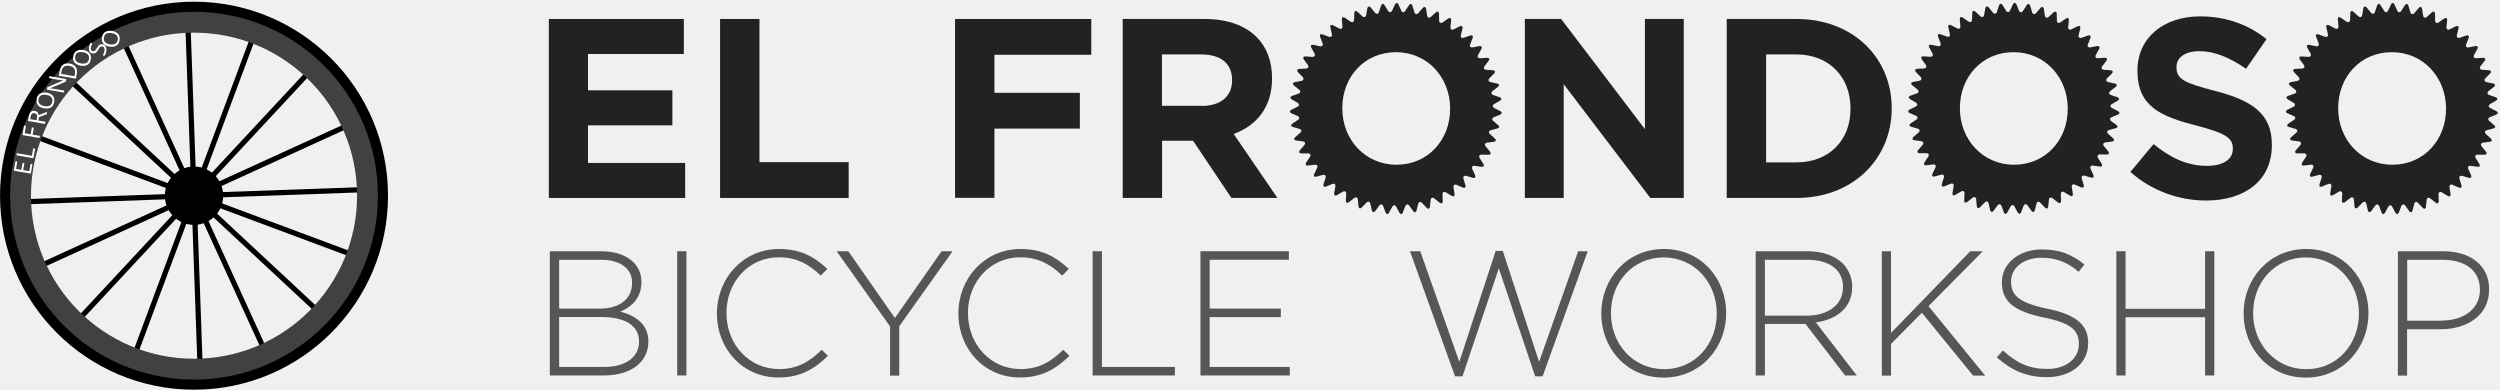
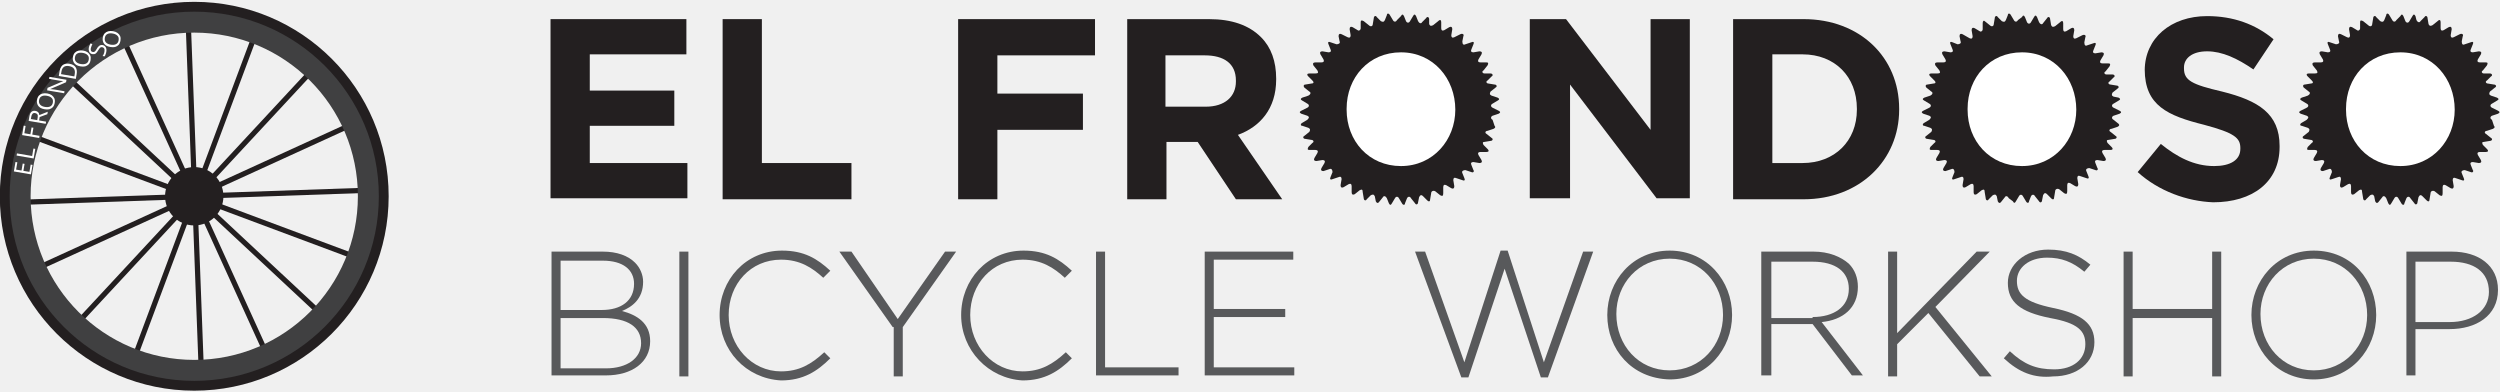
- <svg xmlns="http://www.w3.org/2000/svg" version="1.1" id="Layer_1" x="0px" y="0px" viewBox="0 0 2227.9 347.3" enable-background="new 0 0 2227.9 347.3" xml:space="preserve">
-   <path fill="#222222" d="M489.1,16.9h120.3v31.2h-85.4v32.4h75.2v31.2h-75.2v33.5h86.6v31.2H489.1V16.9z" />
-   <path fill="#222222" d="M641.7,16.9h35.1v127.6h79.5v31.9H641.7V16.9z" />
-   <path fill="#222222" d="M851.1,16.9h121.4v31.9h-86.3v33.9h76.1v31.9h-76.1v61.7h-35.1V16.9z" />
-   <path fill="#222222" d="M1000.5,16.9h72.9c20.3,0,36,5.7,46.5,16.2c8.9,8.9,13.7,21.4,13.7,36.5V70c0,25.7-13.9,41.9-34.2,49.4  l39,57h-41l-34.2-51h-27.6v51h-35.1V16.9z M1071.1,94.4c17.1,0,26.9-9.1,26.9-22.6v-0.5c0-15-10.5-22.8-27.6-22.8h-34.9v45.8H1071.1  z" />
-   <path fill="#222222" d="M1159.5,97.1v-0.5c0-45.3,35.8-82.5,85-82.5c49.2,0,84.5,36.7,84.5,82v0.5c0,45.3-35.8,82.5-85,82.5  C1194.8,179.1,1159.5,142.5,1159.5,97.1z M1292.3,97.1v-0.5c0-27.3-20-50.1-48.3-50.1c-28.3,0-47.8,22.3-47.8,49.7v0.5  c0,27.3,20,50.1,48.3,50.1C1272.7,146.8,1292.3,124.5,1292.3,97.1z" />
-   <path fill="#222222" d="M1358.8,16.9h32.4l74.7,98.2V16.9h34.6v159.5h-29.8L1393.5,75v101.4h-34.6V16.9z" />
-   <path fill="#222222" d="M1538.8,16.9h62.2c50.1,0,84.8,34.4,84.8,79.3v0.5c0,44.9-34.6,79.7-84.8,79.7h-62.2V16.9z M1573.9,48.6  v96.1h27.1c28.7,0,48.1-19.4,48.1-47.6v-0.5c0-28.3-19.4-48.1-48.1-48.1H1573.9z" />
-   <path fill="#222222" d="M1709.9,97.1v-0.5c0-45.3,35.8-82.5,85-82.5c49.2,0,84.5,36.7,84.5,82v0.5c0,45.3-35.8,82.5-85,82.5  C1745.2,179.1,1709.9,142.5,1709.9,97.1z M1842.7,97.1v-0.5c0-27.3-20-50.1-48.3-50.1c-28.3,0-47.8,22.3-47.8,49.7v0.5  c0,27.3,20,50.1,48.3,50.1C1823.1,146.8,1842.7,124.5,1842.7,97.1z" />
-   <path fill="#222222" d="M1898.5,153.2l20.7-24.8c14.4,11.8,29.4,19.4,47.6,19.4c14.3,0,23-5.7,23-15v-0.5c0-8.9-5.5-13.4-32.1-20.3  c-32.1-8.2-52.9-17.1-52.9-48.8v-0.5c0-28.9,23.2-48.1,55.8-48.1c23.2,0,43.1,7.3,59.2,20.3l-18.2,26.4c-14.1-9.8-28-15.7-41.5-15.7  s-20.5,6.2-20.5,13.9V60c0,10.5,6.8,13.9,34.4,21c32.4,8.4,50.6,20,50.6,47.8v0.5c0,31.7-24.2,49.4-58.6,49.4  C1942,178.7,1917.6,170.2,1898.5,153.2z" />
-   <path fill="#222222" d="M2047,97.1v-0.5c0-45.3,35.8-82.5,85-82.5c49.2,0,84.5,36.7,84.5,82v0.5c0,45.3-35.8,82.5-85,82.5  C2082.3,179.1,2047,142.5,2047,97.1z M2179.8,97.1v-0.5c0-27.3-20-50.1-48.3-50.1c-28.3,0-47.8,22.3-47.8,49.7v0.5  c0,27.3,20,50.1,48.3,50.1C2160.2,146.8,2179.8,124.5,2179.8,97.1z" />
-   <path fill="#555655" d="M490,223.9h45.7c12.5,0,22.6,3.6,28.8,9.8c4.6,4.6,7.1,10.4,7.1,17.4v0.3c0,15-9.8,22.6-18.8,26.3  c13.3,3.5,25,11.1,25,26.4v0.3c0,18.5-15.8,30.2-39.7,30.2H490V223.9z M563.3,251.9c0-12.2-10-20.4-27.7-20.4h-37.3V275h36.5  c16.6,0,28.5-8.1,28.5-22.8V251.9z M535.8,282.5h-37.5V327h40.2c19,0,31-8.7,31-22.6v-0.3C569.5,290.5,557.6,282.5,535.8,282.5z" />
-   <path fill="#555655" d="M603.5,223.9h8.2v110.7h-8.2V223.9z" />
-   <path fill="#555655" d="M638.9,279.5v-0.3c0-31.3,23.4-57.3,55.4-57.3c19.8,0,31.6,7.3,43,17.7l-5.9,6c-9.6-9.3-20.7-16.3-37.3-16.3  c-26.6,0-46.7,21.7-46.7,49.5v0.3c0,28,20.4,49.8,46.8,49.8c16,0,26.9-6.2,38.1-17.2l5.5,5.4c-11.7,11.5-24.4,19.3-44,19.3  C662.3,336.5,638.9,311.3,638.9,279.5z" />
-   <path fill="#555655" d="M793.1,290.8l-47.5-66.9H756l41.5,59.5l41.6-59.5h9.8l-47.5,66.8v44h-8.2V290.8z" />
-   <path fill="#555655" d="M854.1,279.5v-0.3c0-31.3,23.4-57.3,55.4-57.3c19.8,0,31.6,7.3,43,17.7l-5.9,6c-9.6-9.3-20.7-16.3-37.3-16.3  c-26.6,0-46.7,21.7-46.7,49.5v0.3c0,28,20.4,49.8,46.8,49.8c16,0,26.9-6.2,38.1-17.2l5.5,5.4c-11.7,11.5-24.4,19.3-44,19.3  C877.5,336.5,854.1,311.3,854.1,279.5z" />
-   <path fill="#555655" d="M973.8,223.9h8.2V327h65v7.6h-73.3V223.9z" />
-   <path fill="#555655" d="M1069.8,223.9h78.8v7.6h-70.6V275h63.4v7.6h-63.4V327h71.4v7.6h-79.6V223.9z" />
-   <path fill="#555655" d="M1256.5,223.9h9.2l34.8,98.6l32.4-98.9h6.3l32.4,98.9l34.8-98.6h8.5l-40.2,111.5h-6.6l-32.4-96.2l-32.4,96.2  h-6.6L1256.5,223.9z" />
-   <path fill="#555655" d="M1427,279.5v-0.3c0-30.2,22.3-57.3,55.8-57.3c33.5,0,55.5,26.7,55.5,57v0.3c0,30.2-22.3,57.3-55.8,57.3  C1449,336.5,1427,309.8,1427,279.5z M1529.9,279.5v-0.3c0-27.4-19.9-49.8-47.3-49.8c-27.4,0-47,22.1-47,49.5v0.3  c0,27.4,19.9,49.8,47.3,49.8C1510.3,329.1,1529.9,306.9,1529.9,279.5z" />
-   <path fill="#555655" d="M1564.5,223.9h46.5c13.6,0,24.5,4.3,31.2,10.9c5.2,5.2,8.4,12.7,8.4,20.6v0.3c0,18.5-13.8,29.1-32.4,31.6  l36.5,47.3h-10.4l-35.3-45.9h-36.2v45.9h-8.2V223.9z M1610.1,281.3c18.5,0,32.3-9.3,32.3-25.3v-0.3c0-14.9-11.7-24.2-31.8-24.2  h-37.8v49.8H1610.1z" />
-   <path fill="#555655" d="M1677,223.9h8.2v72.8l70.6-72.8h11.2l-48.4,48.9l50.5,61.9h-10.8l-45.6-56l-27.5,27.8v28.2h-8.2V223.9z" />
-   <path fill="#555655" d="M1779.5,318.5l5.4-6.2c12.2,11.2,23.4,16.5,39.7,16.5c16.6,0,28-9.3,28-22v-0.3c0-11.7-6.2-18.5-31.3-23.6  c-26.6-5.4-37.3-14.4-37.3-31.2v-0.3c0-16.5,15-29.1,35.6-29.1c16.1,0,26.7,4.4,38,13.4l-5.2,6.5c-10.4-9-20.9-12.5-33.1-12.5  c-16.3,0-27.1,9.3-27.1,20.9v0.3c0,11.7,6,18.8,32.3,24.2c25.6,5.2,36.4,14.4,36.4,30.5v0.3c0,17.9-15.3,30.2-36.7,30.2  C1806.4,336.2,1792.8,330.3,1779.5,318.5z" />
-   <path fill="#555655" d="M1886,223.9h8.2v51.3h70.9v-51.3h8.2v110.7h-8.2v-51.9h-70.9v51.9h-8.2V223.9z" />
-   <path fill="#555655" d="M1999.4,279.5v-0.3c0-30.2,22.3-57.3,55.8-57.3c33.5,0,55.5,26.7,55.5,57v0.3c0,30.2-22.3,57.3-55.8,57.3  C2021.4,336.5,1999.4,309.8,1999.4,279.5z M2102.2,279.5v-0.3c0-27.4-19.9-49.8-47.3-49.8c-27.4,0-47,22.1-47,49.5v0.3  c0,27.4,19.9,49.8,47.3,49.8C2082.6,329.1,2102.2,306.9,2102.2,279.5z" />
-   <path fill="#555655" d="M2136.9,223.9h40.2c24.4,0,41.1,12.5,41.1,33.9v0.3c0,23.3-20.1,35.3-43.2,35.3h-29.9v41.3h-8.2V223.9z   M2175.5,285.7c20.6,0,34.5-10.8,34.5-27.2v-0.3c0-17.6-13.6-26.7-33.5-26.7h-31.3v54.3H2175.5z" />
+ <svg xmlns="http://www.w3.org/2000/svg" version="1.1" id="Layer_1" x="0px" y="0px" viewBox="0 0 248.4 38.9" enable-background="new 0 0 248.4 38.9" xml:space="preserve">
+   <path fill="#231F20" d="M54.7,1.9h13.5v3.5h-9.6V9H67v3.5h-8.4v3.7h9.7v3.5H54.7V1.9z" />
+   <path fill="#231F20" d="M71.8,1.9h3.9v14.3h8.9v3.6H71.8V1.9z" />
+   <path fill="#231F20" d="M95.2,1.9h13.6v3.6h-9.7v3.8h8.5v3.6h-8.5v6.9h-3.9V1.9z" />
+   <path fill="#231F20" d="M111.9,1.9h8.2c2.3,0,4,0.6,5.2,1.8c1,1,1.5,2.4,1.5,4.1v0.1c0,2.9-1.6,4.7-3.8,5.5l4.4,6.4h-4.6l-3.8-5.7  h-3.1v5.7h-3.9V1.9z M119.8,10.6c1.9,0,3-1,3-2.5V8c0-1.7-1.2-2.5-3.1-2.5h-3.9v5.1H119.8z" />
+   <path display="none" fill="#231F20" d="M129.7,10.9L129.7,10.9c0-5.1,4-9.3,9.5-9.3c5.5,0,9.5,4.1,9.5,9.2v0.1c0,5.1-4,9.2-9.5,9.2  C133.7,20,129.7,15.9,129.7,10.9z M144.6,10.9L144.6,10.9c0-3.1-2.2-5.7-5.4-5.7c-3.2,0-5.4,2.5-5.4,5.6v0.1c0,3.1,2.2,5.6,5.4,5.6  S144.6,13.9,144.6,10.9z" />
  <g>
    <g>
-       <g>
-         <path fill="#222222" d="M1331,108c-1.7-1.2-1.5-2.8,0.4-3.6l5.4-2.2c1.9-0.8,2-2.2,0.1-3.2l-5.2-2.7c-1.9-1-1.9-2.6-0.1-3.6     l5-2.9c1.8-1,1.7-2.5-0.3-3.2l-5.5-1.9c-2-0.7-2.2-2.3-0.6-3.6l4.6-3.6c1.7-1.3,1.3-2.7-0.7-3.1l-5.7-1.2c-2-0.4-2.5-2-1.1-3.5     l4.1-4.1c1.5-1.5,1-2.8-1.1-3l-5.8-0.4c-2.1-0.2-2.8-1.6-1.5-3.3l3.5-4.6c1.3-1.7,0.6-2.9-1.5-2.8l-5.8,0.4     c-2.1,0.1-3-1.3-1.9-3.1l2.8-5.1c1-1.8,0.2-3-1.9-2.6l-5.7,1.1c-2.1,0.4-3.1-0.9-2.3-2.8l2.1-5.4c0.8-1.9-0.2-3-2.2-2.3l-5.5,1.9     c-2,0.7-3.2-0.4-2.7-2.5l1.4-5.6c0.5-2-0.6-2.9-2.5-2l-5.2,2.6c-1.9,0.9-3.2,0-3-2.1l0.6-5.8c0.2-2.1-1-2.8-2.7-1.6l-4.8,3.3     c-1.7,1.2-3.2,0.4-3.2-1.7l-0.1-5.8c0-2.1-1.4-2.7-2.9-1.3l-4.3,3.9c-1.6,1.4-3.1,0.8-3.4-1.2l-0.9-5.7c-0.3-2.1-1.7-2.5-3.1-0.9     l-3.8,4.4c-1.4,1.6-3,1.2-3.6-0.8l-1.7-5.6c-0.6-2-2-2.2-3.2-0.4l-3.2,4.9c-1.1,1.8-2.8,1.6-3.6-0.3l-2.4-5.3     c-0.9-1.9-2.3-1.9-3.2,0l-2.5,5.3c-0.9,1.9-2.5,2-3.6,0.2l-3.1-4.9c-1.1-1.8-2.5-1.6-3.2,0.4l-1.8,5.5c-0.6,2-2.2,2.3-3.6,0.7     l-3.7-4.5c-1.3-1.6-2.7-1.2-3.1,0.8l-1,5.7c-0.4,2.1-1.9,2.6-3.4,1.2l-4.3-3.9c-1.5-1.4-2.9-0.9-2.9,1.2l-0.2,5.8     c-0.1,2.1-1.5,2.8-3.3,1.6l-4.8-3.3c-1.7-1.2-3-0.5-2.8,1.6l0.5,5.8c0.2,2.1-1.2,3-3,2l-5.2-2.7c-1.9-1-3-0.1-2.5,2l1.3,5.7     c0.5,2-0.8,3.1-2.7,2.4l-5.5-2c-2-0.7-3,0.3-2.2,2.3l2.1,5.4c0.7,2-0.3,3.2-2.4,2.8l-5.7-1.2c-2-0.4-2.9,0.7-1.9,2.5l2.8,5.1     c1,1.8,0.1,3.2-2,3.1l-5.8-0.4c-2.1-0.2-2.8,1.1-1.6,2.8l3.4,4.7c1.2,1.7,0.5,3.2-1.6,3.3l-5.8,0.3c-2.1,0.1-2.6,1.5-1.2,3l4,4.2     c1.4,1.5,0.9,3.1-1.1,3.5l-5.7,1.1c-2.1,0.4-2.4,1.8-0.8,3.1l4.5,3.6c1.6,1.3,1.3,2.9-0.6,3.6l-5.5,1.9c-2,0.7-2.1,2.1-0.3,3.2     l5,3c1.8,1.1,1.7,2.7-0.2,3.6l-5.2,2.6c-1.9,0.9-1.8,2.4,0.1,3.2l5.3,2.3c1.9,0.8,2.1,2.5,0.3,3.6l-4.8,3.2     c-1.7,1.2-1.5,2.6,0.5,3.1l5.6,1.6c2,0.6,2.4,2.2,0.8,3.5l-4.4,3.9c-1.6,1.4-1.2,2.8,0.9,3l5.8,0.8c2.1,0.3,2.6,1.8,1.3,3.4     l-3.8,4.4c-1.4,1.6-0.8,2.9,1.3,2.9l5.8,0c2.1,0,2.9,1.5,1.7,3.2l-3.2,4.9c-1.1,1.8-0.4,3,1.7,2.7l5.8-0.7c2.1-0.3,3,1.1,2.1,2.9     l-2.5,5.3c-0.9,1.9,0,3,2,2.4l5.6-1.5c2-0.5,3.1,0.6,2.5,2.6l-1.8,5.5c-0.6,2,0.4,3,2.3,2.2l5.4-2.2c1.9-0.8,3.2,0.2,2.8,2.3     l-1,5.7c-0.4,2.1,0.8,2.9,2.6,1.8l5-2.9c1.8-1.1,3.2-0.2,3.1,1.9l-0.3,5.8c-0.1,2.1,1.2,2.7,2.8,1.5l4.6-3.6     c1.6-1.3,3.2-0.6,3.3,1.4l0.5,5.8c0.2,2.1,1.5,2.6,3,1.1l4.1-4.2c1.5-1.5,3-1,3.5,1l1.3,5.7c0.5,2,1.9,2.3,3.1,0.7l3.5-4.7     c1.2-1.7,2.9-1.4,3.6,0.5l2,5.4c0.7,2,2.2,2.1,3.2,0.2l2.8-5.1c1-1.8,2.7-1.8,3.6,0l2.7,5.1c1,1.8,2.4,1.8,3.2-0.2l2.1-5.4     c0.8-1.9,2.4-2.2,3.6-0.5l3.4,4.7c1.2,1.7,2.6,1.4,3.1-0.6l1.4-5.6c0.5-2,2.1-2.5,3.5-0.9l4,4.2c1.4,1.5,2.8,1.1,3-1l0.6-5.8     c0.2-2.1,1.7-2.7,3.4-1.4l4.5,3.6c1.6,1.3,2.9,0.7,2.9-1.4l-0.2-5.8c-0.1-2.1,1.4-2.9,3.1-1.8l5,3c1.8,1.1,3,0.3,2.6-1.8     l-0.9-5.7c-0.3-2.1,1-3.1,2.9-2.2l5.3,2.3c1.9,0.8,3-0.1,2.4-2.1l-1.7-5.6c-0.6-2,0.5-3.2,2.6-2.6l5.6,1.6c2,0.6,2.9-0.5,2.1-2.4     l-2.4-5.3c-0.9-1.9,0.1-3.2,2.2-2.9l5.8,0.8c2.1,0.3,2.8-0.9,1.7-2.7l-3.1-4.9c-1.1-1.8-0.3-3.2,1.8-3.2l5.8,0.1     c2.1,0,2.7-1.3,1.4-2.9l-3.7-4.5c-1.3-1.6-0.7-3.1,1.3-3.4l5.8-0.7c2.1-0.3,2.5-1.6,1-3l-4.3-3.9c-1.5-1.4-1.2-3,0.9-3.5l5.6-1.5     c2-0.5,2.3-1.9,0.6-3.1L1331,108z M1244.2,165.6c-38.1,0-69-30.9-69-69s30.9-69,69-69s69,30.9,69,69S1282.3,165.6,1244.2,165.6z" />
-       </g>
+       <path fill="#231F20" d="M148.3,11.9c-0.2-0.1-0.2-0.3,0-0.4l0.6-0.2c0.2-0.1,0.2-0.2,0-0.3l-0.6-0.3c-0.2-0.1-0.2-0.3,0-0.4    l0.5-0.3c0.2-0.1,0.2-0.2,0-0.3l-0.6-0.2c-0.2-0.1-0.2-0.2-0.1-0.4l0.5-0.4c0.2-0.1,0.1-0.3-0.1-0.3l-0.6-0.1    c-0.2,0-0.3-0.2-0.1-0.3l0.4-0.4c0.2-0.1,0.1-0.3-0.1-0.3l-0.6,0c-0.2,0-0.3-0.2-0.1-0.3l0.4-0.5c0.1-0.2,0.1-0.3-0.1-0.3l-0.6,0    c-0.2,0-0.3-0.1-0.2-0.3l0.3-0.5c0.1-0.2,0-0.3-0.2-0.3l-0.6,0.1c-0.2,0-0.3-0.1-0.2-0.3l0.2-0.5c0.1-0.2,0-0.3-0.2-0.2l-0.6,0.2    c-0.2,0.1-0.3,0-0.3-0.3l0.1-0.5c0.1-0.2-0.1-0.3-0.3-0.2l-0.6,0.3c-0.2,0.1-0.3,0-0.3-0.2l0.1-0.6c0-0.2-0.1-0.3-0.3-0.2    l-0.5,0.3c-0.2,0.1-0.3,0-0.3-0.2l0-0.6c0-0.2-0.1-0.3-0.3-0.1l-0.5,0.4c-0.2,0.1-0.3,0.1-0.4-0.1L142,1.9c0-0.2-0.2-0.3-0.3-0.1    l-0.4,0.4c-0.1,0.2-0.3,0.1-0.4-0.1l-0.2-0.5c-0.1-0.2-0.2-0.2-0.3,0l-0.3,0.5c-0.1,0.2-0.3,0.2-0.4,0l-0.2-0.5    c-0.1-0.2-0.2-0.2-0.3,0L138.8,2c-0.1,0.2-0.3,0.2-0.4,0l-0.3-0.5c-0.1-0.2-0.3-0.2-0.3,0l-0.2,0.5c-0.1,0.2-0.2,0.2-0.4,0.1    l-0.4-0.4c-0.1-0.2-0.3-0.1-0.3,0.1l-0.1,0.6c0,0.2-0.2,0.3-0.4,0.1l-0.5-0.4c-0.2-0.1-0.3-0.1-0.3,0.1l0,0.6    c0,0.2-0.2,0.3-0.3,0.2l-0.5-0.3c-0.2-0.1-0.3,0-0.3,0.2l0.1,0.6c0,0.2-0.1,0.3-0.3,0.2l-0.6-0.3c-0.2-0.1-0.3,0-0.3,0.2l0.1,0.5    c0.1,0.2-0.1,0.3-0.3,0.3l-0.6-0.2c-0.2-0.1-0.3,0-0.2,0.2l0.2,0.5c0.1,0.2,0,0.3-0.2,0.3l-0.6-0.1c-0.2,0-0.3,0.1-0.2,0.3    l0.3,0.5c0.1,0.2,0,0.3-0.2,0.3l-0.6,0c-0.2,0-0.3,0.1-0.2,0.3l0.4,0.5c0.1,0.2,0.1,0.3-0.2,0.3l-0.6,0c-0.2,0-0.3,0.1-0.1,0.3    l0.4,0.4c0.2,0.2,0.1,0.3-0.1,0.3l-0.6,0.1c-0.2,0-0.2,0.2-0.1,0.3l0.5,0.4c0.2,0.1,0.1,0.3-0.1,0.4l-0.6,0.2    c-0.2,0.1-0.2,0.2,0,0.3l0.5,0.3c0.2,0.1,0.2,0.3,0,0.4l-0.6,0.3c-0.2,0.1-0.2,0.2,0,0.3l0.6,0.2c0.2,0.1,0.2,0.2,0,0.4l-0.5,0.3    c-0.2,0.1-0.2,0.3,0,0.3l0.6,0.2c0.2,0.1,0.2,0.2,0.1,0.4l-0.5,0.4c-0.2,0.1-0.1,0.3,0.1,0.3l0.6,0.1c0.2,0,0.3,0.2,0.1,0.3    l-0.4,0.4c-0.1,0.2-0.1,0.3,0.1,0.3l0.6,0c0.2,0,0.3,0.1,0.2,0.3l-0.3,0.5c-0.1,0.2,0,0.3,0.2,0.3l0.6-0.1c0.2,0,0.3,0.1,0.2,0.3    l-0.3,0.5c-0.1,0.2,0,0.3,0.2,0.3l0.6-0.2c0.2-0.1,0.3,0.1,0.3,0.3l-0.2,0.5c-0.1,0.2,0,0.3,0.2,0.2l0.6-0.2    c0.2-0.1,0.3,0,0.3,0.2l-0.1,0.6c0,0.2,0.1,0.3,0.3,0.2l0.5-0.3c0.2-0.1,0.3,0,0.3,0.2l0,0.6c0,0.2,0.1,0.3,0.3,0.2l0.5-0.4    c0.2-0.1,0.3-0.1,0.3,0.2l0.1,0.6c0,0.2,0.2,0.3,0.3,0.1l0.4-0.4c0.2-0.1,0.3-0.1,0.4,0.1l0.1,0.5c0.1,0.2,0.2,0.2,0.3,0.1    l0.4-0.5c0.1-0.2,0.3-0.1,0.4,0.1l0.2,0.5c0.1,0.2,0.2,0.2,0.3,0l0.3-0.5c0.1-0.2,0.3-0.2,0.4,0l0.3,0.5c0.1,0.2,0.3,0.2,0.3,0    l0.2-0.5c0.1-0.2,0.3-0.2,0.4,0l0.4,0.5c0.1,0.2,0.3,0.1,0.3-0.1l0.1-0.5c0.1-0.2,0.2-0.3,0.4-0.1l0.4,0.4    c0.2,0.2,0.3,0.1,0.3-0.1l0.1-0.6c0-0.2,0.2-0.3,0.4-0.2l0.5,0.4c0.2,0.1,0.3,0.1,0.3-0.2l0-0.6c0-0.2,0.1-0.3,0.3-0.2l0.5,0.3    c0.2,0.1,0.3,0,0.3-0.2l-0.1-0.6c0-0.2,0.1-0.3,0.3-0.2l0.6,0.2c0.2,0.1,0.3,0,0.2-0.2l-0.2-0.5c-0.1-0.2,0.1-0.3,0.3-0.3l0.6,0.2    c0.2,0.1,0.3-0.1,0.2-0.2l-0.2-0.5c-0.1-0.2,0-0.3,0.2-0.3l0.6,0.1c0.2,0,0.3-0.1,0.2-0.3l-0.3-0.5c-0.1-0.2,0-0.3,0.2-0.3l0.6,0    c0.2,0,0.3-0.1,0.1-0.3l-0.4-0.4c-0.1-0.2-0.1-0.3,0.1-0.3l0.6-0.1c0.2,0,0.3-0.2,0.1-0.3l-0.5-0.4c-0.2-0.1-0.1-0.3,0.1-0.3    l0.6-0.2c0.2-0.1,0.2-0.2,0.1-0.3L148.3,11.9z" />
    </g>
+     <path fill="#FFFFFF" d="M144.6,10.9L144.6,10.9c0-3.1-2.2-5.7-5.4-5.7c-3.2,0-5.4,2.5-5.4,5.6v0.1c0,3.1,2.2,5.6,5.4,5.6   S144.6,13.9,144.6,10.9z" />
  </g>
  <g>
    <g>
-       <g>
-         <path fill="#222222" d="M1881.5,108c-1.7-1.2-1.5-2.8,0.4-3.6l5.4-2.2c1.9-0.8,2-2.2,0.1-3.2l-5.2-2.7c-1.9-1-1.9-2.6-0.1-3.6     l5-2.9c1.8-1,1.7-2.5-0.3-3.2l-5.5-1.9c-2-0.7-2.2-2.3-0.6-3.6l4.6-3.6c1.7-1.3,1.3-2.7-0.7-3.1l-5.7-1.2c-2-0.4-2.5-2-1.1-3.5     l4.1-4.1c1.5-1.5,1-2.8-1.1-3l-5.8-0.4c-2.1-0.2-2.8-1.6-1.5-3.3l3.5-4.6c1.3-1.7,0.6-2.9-1.5-2.8l-5.8,0.4     c-2.1,0.1-3-1.3-1.9-3.1l2.8-5.1c1-1.8,0.2-3-1.9-2.6l-5.7,1.1c-2.1,0.4-3.1-0.9-2.3-2.8l2.1-5.4c0.8-1.9-0.2-3-2.2-2.3l-5.5,1.9     c-2,0.7-3.2-0.4-2.7-2.5l1.4-5.6c0.5-2-0.6-2.9-2.5-2l-5.2,2.6c-1.9,0.9-3.2,0-3-2.1l0.6-5.8c0.2-2.1-1-2.8-2.7-1.6l-4.8,3.3     c-1.7,1.2-3.2,0.4-3.2-1.7l-0.1-5.8c0-2.1-1.4-2.7-2.9-1.3l-4.3,3.9c-1.6,1.4-3.1,0.8-3.4-1.2l-0.9-5.7c-0.3-2.1-1.7-2.5-3.1-0.9     l-3.8,4.4c-1.4,1.6-3,1.2-3.6-0.8l-1.7-5.6c-0.6-2-2-2.2-3.2-0.4l-3.2,4.9c-1.1,1.8-2.8,1.6-3.6-0.3L1797,4     c-0.9-1.9-2.3-1.9-3.2,0l-2.5,5.3c-0.9,1.9-2.5,2-3.6,0.2l-3.1-4.9c-1.1-1.8-2.5-1.6-3.2,0.4l-1.8,5.5c-0.6,2-2.2,2.3-3.6,0.7     l-3.7-4.5c-1.3-1.6-2.7-1.2-3.1,0.8l-1,5.7c-0.4,2.1-1.9,2.6-3.4,1.2l-4.3-3.9c-1.5-1.4-2.9-0.9-2.9,1.2l-0.2,5.8     c-0.1,2.1-1.5,2.8-3.3,1.6l-4.8-3.3c-1.7-1.2-3-0.5-2.8,1.6l0.5,5.8c0.2,2.1-1.2,3-3,2l-5.2-2.7c-1.9-1-3-0.1-2.5,2l1.3,5.7     c0.5,2-0.8,3.1-2.7,2.4l-5.5-2c-2-0.7-3,0.3-2.2,2.3l2.1,5.4c0.7,2-0.3,3.2-2.4,2.8l-5.7-1.2c-2-0.4-2.9,0.7-1.9,2.5l2.8,5.1     c1,1.8,0.1,3.2-2,3.1l-5.8-0.4c-2.1-0.2-2.8,1.1-1.6,2.8l3.4,4.7c1.2,1.7,0.5,3.2-1.6,3.3l-5.8,0.3c-2.1,0.1-2.6,1.5-1.2,3l4,4.2     c1.4,1.5,0.9,3.1-1.1,3.5L1705,73c-2.1,0.4-2.4,1.8-0.8,3.1l4.5,3.6c1.6,1.3,1.3,2.9-0.6,3.6l-5.5,1.9c-2,0.7-2.1,2.1-0.3,3.2     l5,3c1.8,1.1,1.7,2.7-0.2,3.6l-5.2,2.6c-1.9,0.9-1.8,2.4,0.1,3.2l5.3,2.3c1.9,0.8,2.1,2.5,0.3,3.6l-4.8,3.2     c-1.7,1.2-1.5,2.6,0.5,3.1l5.6,1.6c2,0.6,2.4,2.2,0.8,3.5l-4.4,3.9c-1.6,1.4-1.2,2.8,0.9,3l5.8,0.8c2.1,0.3,2.6,1.8,1.3,3.4     l-3.8,4.4c-1.4,1.6-0.8,2.9,1.3,2.9l5.8,0c2.1,0,2.9,1.5,1.7,3.2l-3.2,4.9c-1.1,1.8-0.4,3,1.7,2.7l5.8-0.7c2.1-0.3,3,1.1,2.1,2.9     l-2.5,5.3c-0.9,1.9,0,3,2,2.4l5.6-1.5c2-0.5,3.1,0.6,2.5,2.6l-1.8,5.5c-0.6,2,0.4,3,2.3,2.2l5.4-2.2c1.9-0.8,3.2,0.2,2.8,2.3     l-1,5.7c-0.4,2.1,0.8,2.9,2.6,1.8l5-2.9c1.8-1.1,3.2-0.2,3.1,1.9l-0.3,5.8c-0.1,2.1,1.2,2.7,2.8,1.5l4.6-3.6     c1.6-1.3,3.2-0.6,3.3,1.4l0.5,5.8c0.2,2.1,1.5,2.6,3,1.1l4.1-4.2c1.5-1.5,3-1,3.5,1l1.3,5.7c0.5,2,1.9,2.3,3.1,0.7l3.5-4.7     c1.2-1.7,2.9-1.4,3.6,0.5l2,5.4c0.7,2,2.2,2.1,3.2,0.2l2.8-5.1c1-1.8,2.7-1.8,3.6,0l2.7,5.1c1,1.8,2.4,1.8,3.2-0.2l2.1-5.4     c0.8-1.9,2.4-2.2,3.6-0.5l3.4,4.7c1.2,1.7,2.6,1.4,3.1-0.6l1.4-5.6c0.5-2,2.1-2.5,3.5-0.9l4,4.2c1.4,1.5,2.8,1.1,3-1l0.6-5.8     c0.2-2.1,1.7-2.7,3.4-1.4l4.5,3.6c1.6,1.3,2.9,0.7,2.9-1.4l-0.2-5.8c-0.1-2.1,1.4-2.9,3.1-1.8l5,3c1.8,1.1,3,0.3,2.6-1.8     l-0.9-5.7c-0.3-2.1,1-3.1,2.9-2.2l5.3,2.3c1.9,0.8,3-0.1,2.4-2.1l-1.7-5.6c-0.6-2,0.5-3.2,2.6-2.6l5.6,1.6c2,0.6,2.9-0.5,2.1-2.4     l-2.4-5.3c-0.9-1.9,0.1-3.2,2.2-2.9l5.8,0.8c2.1,0.3,2.8-0.9,1.7-2.7l-3.1-4.9c-1.1-1.8-0.3-3.2,1.8-3.2l5.8,0.1     c2.1,0,2.7-1.3,1.4-2.9l-3.7-4.5c-1.3-1.6-0.7-3.1,1.3-3.4l5.8-0.7c2.1-0.3,2.5-1.6,1-3l-4.3-3.9c-1.5-1.4-1.2-3,0.9-3.5l5.6-1.5     c2-0.5,2.3-1.9,0.6-3.1L1881.5,108z M1794.6,165.6c-38.1,0-69-30.9-69-69s30.9-69,69-69c38.1,0,69,30.9,69,69     S1832.7,165.6,1794.6,165.6z" />
-       </g>
+       <path fill="#231F20" d="M210,11.9c-0.2-0.1-0.2-0.3,0-0.4l0.6-0.2c0.2-0.1,0.2-0.2,0-0.3l-0.6-0.3c-0.2-0.1-0.2-0.3,0-0.4l0.5-0.3    c0.2-0.1,0.2-0.2,0-0.3L210,9.6c-0.2-0.1-0.2-0.2-0.1-0.4l0.5-0.4c0.2-0.1,0.1-0.3-0.1-0.3l-0.6-0.1c-0.2,0-0.3-0.2-0.1-0.3    l0.4-0.4c0.2-0.1,0.1-0.3-0.1-0.3l-0.6,0c-0.2,0-0.3-0.2-0.1-0.3l0.4-0.5c0.1-0.2,0.1-0.3-0.1-0.3l-0.6,0c-0.2,0-0.3-0.1-0.2-0.3    l0.3-0.5c0.1-0.2,0-0.3-0.2-0.3l-0.6,0.1c-0.2,0-0.3-0.1-0.2-0.3l0.2-0.5c0.1-0.2,0-0.3-0.2-0.2l-0.6,0.2c-0.2,0.1-0.3,0-0.3-0.3    l0.1-0.5c0.1-0.2-0.1-0.3-0.3-0.2l-0.6,0.3c-0.2,0.1-0.3,0-0.3-0.2l0.1-0.6c0-0.2-0.1-0.3-0.3-0.2l-0.5,0.3    c-0.2,0.1-0.3,0-0.3-0.2l0-0.6c0-0.2-0.1-0.3-0.3-0.1l-0.5,0.4c-0.2,0.1-0.3,0.1-0.4-0.1l-0.1-0.6c0-0.2-0.2-0.3-0.3-0.1L203,2.3    c-0.1,0.2-0.3,0.1-0.4-0.1l-0.2-0.5c-0.1-0.2-0.2-0.2-0.3,0l-0.3,0.5c-0.1,0.2-0.3,0.2-0.4,0l-0.2-0.5c-0.1-0.2-0.2-0.2-0.3,0    L200.5,2c-0.1,0.2-0.3,0.2-0.4,0l-0.3-0.5c-0.1-0.2-0.3-0.2-0.3,0l-0.2,0.5c-0.1,0.2-0.2,0.2-0.4,0.1l-0.4-0.4    c-0.1-0.2-0.3-0.1-0.3,0.1l-0.1,0.6c0,0.2-0.2,0.3-0.4,0.1l-0.5-0.4C197.1,2,197,2.1,197,2.3l0,0.6c0,0.2-0.2,0.3-0.3,0.2    l-0.5-0.3c-0.2-0.1-0.3,0-0.3,0.2l0.1,0.6c0,0.2-0.1,0.3-0.3,0.2L195,3.4c-0.2-0.1-0.3,0-0.3,0.2l0.1,0.5c0.1,0.2-0.1,0.3-0.3,0.3    L194,4.2c-0.2-0.1-0.3,0-0.2,0.2l0.2,0.5c0.1,0.2,0,0.3-0.2,0.3l-0.6-0.1c-0.2,0-0.3,0.1-0.2,0.3l0.3,0.5c0.1,0.2,0,0.3-0.2,0.3    l-0.6,0c-0.2,0-0.3,0.1-0.2,0.3l0.4,0.5c0.1,0.2,0.1,0.3-0.2,0.3l-0.6,0c-0.2,0-0.3,0.1-0.1,0.3l0.4,0.4c0.2,0.2,0.1,0.3-0.1,0.3    l-0.6,0.1c-0.2,0-0.2,0.2-0.1,0.3l0.5,0.4c0.2,0.1,0.1,0.3-0.1,0.4l-0.6,0.2c-0.2,0.1-0.2,0.2,0,0.3l0.5,0.3    c0.2,0.1,0.2,0.3,0,0.4l-0.6,0.3c-0.2,0.1-0.2,0.2,0,0.3l0.6,0.2c0.2,0.1,0.2,0.2,0,0.4l-0.5,0.3c-0.2,0.1-0.2,0.3,0,0.3l0.6,0.2    c0.2,0.1,0.2,0.2,0.1,0.4l-0.5,0.4c-0.2,0.1-0.1,0.3,0.1,0.3l0.6,0.1c0.2,0,0.3,0.2,0.1,0.3l-0.4,0.4c-0.1,0.2-0.1,0.3,0.1,0.3    l0.6,0c0.2,0,0.3,0.1,0.2,0.3l-0.3,0.5c-0.1,0.2,0,0.3,0.2,0.3l0.6-0.1c0.2,0,0.3,0.1,0.2,0.3l-0.3,0.5c-0.1,0.2,0,0.3,0.2,0.3    l0.6-0.2c0.2-0.1,0.3,0.1,0.3,0.3l-0.2,0.5c-0.1,0.2,0,0.3,0.2,0.2l0.6-0.2c0.2-0.1,0.3,0,0.3,0.2l-0.1,0.6c0,0.2,0.1,0.3,0.3,0.2    l0.5-0.3c0.2-0.1,0.3,0,0.3,0.2l0,0.6c0,0.2,0.1,0.3,0.3,0.2l0.5-0.4c0.2-0.1,0.3-0.1,0.3,0.2l0.1,0.6c0,0.2,0.2,0.3,0.3,0.1    l0.4-0.4c0.2-0.1,0.3-0.1,0.4,0.1l0.1,0.5c0.1,0.2,0.2,0.2,0.3,0.1l0.4-0.5c0.1-0.2,0.3-0.1,0.4,0.1L200,20c0.1,0.2,0.2,0.2,0.3,0    l0.3-0.5c0.1-0.2,0.3-0.2,0.4,0l0.3,0.5c0.1,0.2,0.3,0.2,0.3,0l0.2-0.5c0.1-0.2,0.3-0.2,0.4,0l0.4,0.5c0.1,0.2,0.3,0.1,0.3-0.1    l0.1-0.5c0.1-0.2,0.2-0.3,0.4-0.1l0.4,0.4c0.2,0.2,0.3,0.1,0.3-0.1l0.1-0.6c0-0.2,0.2-0.3,0.4-0.2l0.5,0.4    c0.2,0.1,0.3,0.1,0.3-0.2l0-0.6c0-0.2,0.1-0.3,0.3-0.2l0.5,0.3c0.2,0.1,0.3,0,0.3-0.2l-0.1-0.6c0-0.2,0.1-0.3,0.3-0.2l0.6,0.2    c0.2,0.1,0.3,0,0.2-0.2l-0.2-0.5c-0.1-0.2,0.1-0.3,0.3-0.3l0.6,0.2c0.2,0.1,0.3-0.1,0.2-0.2l-0.2-0.5c-0.1-0.2,0-0.3,0.2-0.3    l0.6,0.1c0.2,0,0.3-0.1,0.2-0.3l-0.3-0.5c-0.1-0.2,0-0.3,0.2-0.3l0.6,0c0.2,0,0.3-0.1,0.1-0.3l-0.4-0.4c-0.1-0.2-0.1-0.3,0.1-0.3    l0.6-0.1c0.2,0,0.3-0.2,0.1-0.3l-0.5-0.4c-0.2-0.1-0.1-0.3,0.1-0.3l0.6-0.2c0.2-0.1,0.2-0.2,0.1-0.3L210,11.9z" />
    </g>
+     <path fill="#FFFFFF" d="M206.3,10.9L206.3,10.9c0-3.1-2.2-5.7-5.4-5.7s-5.4,2.5-5.4,5.6v0.1c0,3.1,2.2,5.6,5.4,5.6   S206.3,13.9,206.3,10.9z" />
  </g>
  <g>
    <g>
-       <g>
-         <path fill="#222222" d="M2218.6,108c-1.7-1.2-1.5-2.8,0.4-3.6l5.4-2.2c1.9-0.8,2-2.2,0.1-3.2l-5.2-2.7c-1.9-1-1.9-2.6-0.1-3.6     l5-2.9c1.8-1,1.7-2.5-0.3-3.2l-5.5-1.9c-2-0.7-2.2-2.3-0.6-3.6l4.6-3.6c1.7-1.3,1.3-2.7-0.7-3.1l-5.7-1.2c-2-0.4-2.5-2-1.1-3.5     l4.1-4.1c1.5-1.5,1-2.8-1.1-3l-5.8-0.4c-2.1-0.2-2.8-1.6-1.5-3.3l3.5-4.6c1.3-1.7,0.6-2.9-1.5-2.8l-5.8,0.4     c-2.1,0.1-3-1.3-1.9-3.1l2.8-5.1c1-1.8,0.2-3-1.9-2.6l-5.7,1.1c-2.1,0.4-3.1-0.9-2.3-2.8l2.1-5.4c0.8-1.9-0.2-3-2.2-2.3l-5.5,1.9     c-2,0.7-3.2-0.4-2.7-2.5l1.4-5.6c0.5-2-0.6-2.9-2.5-2l-5.2,2.6c-1.9,0.9-3.2,0-3-2.1l0.6-5.8c0.2-2.1-1-2.8-2.7-1.6l-4.8,3.3     c-1.7,1.2-3.2,0.4-3.2-1.7l-0.1-5.8c0-2.1-1.4-2.7-2.9-1.3l-4.3,3.9c-1.6,1.4-3.1,0.8-3.4-1.2l-0.9-5.7c-0.3-2.1-1.7-2.5-3.1-0.9     l-3.8,4.4c-1.4,1.6-3,1.2-3.6-0.8l-1.7-5.6c-0.6-2-2-2.2-3.2-0.4l-3.2,4.9c-1.1,1.8-2.8,1.6-3.6-0.3l-2.4-5.3     c-0.9-1.9-2.3-1.9-3.2,0l-2.5,5.3c-0.9,1.9-2.5,2-3.6,0.2l-3.1-4.9c-1.1-1.8-2.5-1.6-3.2,0.4l-1.8,5.5c-0.6,2-2.2,2.3-3.6,0.7     l-3.7-4.5c-1.3-1.6-2.7-1.2-3.1,0.8l-1,5.7c-0.4,2.1-1.9,2.6-3.4,1.2l-4.3-3.9c-1.5-1.4-2.9-0.9-2.9,1.2l-0.2,5.8     c-0.1,2.1-1.5,2.8-3.3,1.6l-4.8-3.3c-1.7-1.2-3-0.5-2.8,1.6l0.5,5.8c0.2,2.1-1.2,3-3,2l-5.2-2.7c-1.9-1-3-0.1-2.5,2l1.3,5.7     c0.5,2-0.8,3.1-2.7,2.4l-5.5-2c-2-0.7-3,0.3-2.2,2.3l2.1,5.4c0.7,2-0.3,3.2-2.4,2.8l-5.7-1.2c-2-0.4-2.9,0.7-1.9,2.5l2.8,5.1     c1,1.8,0.1,3.2-2,3.1l-5.8-0.4c-2.1-0.2-2.8,1.1-1.6,2.8l3.4,4.7c1.2,1.7,0.5,3.2-1.6,3.3l-5.8,0.3c-2.1,0.1-2.6,1.5-1.2,3l4,4.2     c1.4,1.5,0.9,3.1-1.1,3.5l-5.7,1.1c-2.1,0.4-2.4,1.8-0.8,3.1l4.5,3.6c1.6,1.3,1.3,2.9-0.6,3.6l-5.5,1.9c-2,0.7-2.1,2.1-0.3,3.2     l5,3c1.8,1.1,1.7,2.7-0.2,3.6l-5.2,2.6c-1.9,0.9-1.8,2.4,0.1,3.2l5.3,2.3c1.9,0.8,2.1,2.5,0.3,3.6l-4.8,3.2     c-1.7,1.2-1.5,2.6,0.5,3.1l5.6,1.6c2,0.6,2.4,2.2,0.8,3.5l-4.4,3.9c-1.6,1.4-1.2,2.8,0.9,3l5.8,0.8c2.1,0.3,2.6,1.8,1.3,3.4     l-3.8,4.4c-1.4,1.6-0.8,2.9,1.3,2.9l5.8,0c2.1,0,2.9,1.5,1.7,3.2l-3.2,4.9c-1.1,1.8-0.4,3,1.7,2.7l5.8-0.7c2.1-0.3,3,1.1,2.1,2.9     l-2.5,5.3c-0.9,1.9,0,3,2,2.4l5.6-1.5c2-0.5,3.1,0.6,2.5,2.6l-1.8,5.5c-0.6,2,0.4,3,2.3,2.2l5.4-2.2c1.9-0.8,3.2,0.2,2.8,2.3     l-1,5.7c-0.4,2.1,0.8,2.9,2.6,1.8l5-2.9c1.8-1.1,3.2-0.2,3.1,1.9l-0.3,5.8c-0.1,2.1,1.2,2.7,2.8,1.5l4.6-3.6     c1.6-1.3,3.2-0.6,3.3,1.4l0.5,5.8c0.2,2.1,1.5,2.6,3,1.1l4.1-4.2c1.5-1.5,3-1,3.5,1l1.3,5.7c0.5,2,1.9,2.3,3.1,0.7l3.5-4.7     c1.2-1.7,2.9-1.4,3.6,0.5l2,5.4c0.7,2,2.2,2.1,3.2,0.2l2.8-5.1c1-1.8,2.7-1.8,3.6,0l2.7,5.1c1,1.8,2.4,1.8,3.2-0.2l2.1-5.4     c0.8-1.9,2.4-2.2,3.6-0.5l3.4,4.7c1.2,1.7,2.6,1.4,3.1-0.6l1.4-5.6c0.5-2,2.1-2.5,3.5-0.9l4,4.2c1.4,1.5,2.8,1.1,3-1l0.6-5.8     c0.2-2.1,1.7-2.7,3.4-1.4l4.5,3.6c1.6,1.3,2.9,0.7,2.9-1.4l-0.2-5.8c-0.1-2.1,1.4-2.9,3.1-1.8l5,3c1.8,1.1,3,0.3,2.6-1.8     l-0.9-5.7c-0.3-2.1,1-3.1,2.9-2.2l5.3,2.3c1.9,0.8,3-0.1,2.4-2.1l-1.7-5.6c-0.6-2,0.5-3.2,2.6-2.6l5.6,1.6c2,0.6,2.9-0.5,2.1-2.4     l-2.4-5.3c-0.9-1.9,0.1-3.2,2.2-2.9l5.8,0.8c2.1,0.3,2.8-0.9,1.7-2.7l-3.1-4.9c-1.1-1.8-0.3-3.2,1.8-3.2l5.8,0.1     c2.1,0,2.7-1.3,1.4-2.9l-3.7-4.5c-1.3-1.6-0.7-3.1,1.3-3.4l5.8-0.7c2.1-0.3,2.5-1.6,1-3l-4.3-3.9c-1.5-1.4-1.1-3,0.9-3.5l5.6-1.5     c2-0.5,2.3-1.9,0.6-3.1L2218.6,108z M2131.7,165.6c-38.1,0-69-30.9-69-69s30.9-69,69-69c38.1,0,69,30.9,69,69     S2169.8,165.6,2131.7,165.6z" />
-       </g>
+       <path fill="#231F20" d="M247.6,11.9c-0.2-0.1-0.2-0.3,0-0.4l0.6-0.2c0.2-0.1,0.2-0.2,0-0.3l-0.6-0.3c-0.2-0.1-0.2-0.3,0-0.4    l0.5-0.3c0.2-0.1,0.2-0.2,0-0.3l-0.6-0.2c-0.2-0.1-0.2-0.2-0.1-0.4l0.5-0.4c0.2-0.1,0.1-0.3-0.1-0.3l-0.6-0.1    c-0.2,0-0.3-0.2-0.1-0.3l0.4-0.4c0.2-0.1,0.1-0.3-0.1-0.3l-0.6,0c-0.2,0-0.3-0.2-0.1-0.3l0.4-0.5c0.1-0.2,0.1-0.3-0.1-0.3l-0.6,0    c-0.2,0-0.3-0.1-0.2-0.3l0.3-0.5c0.1-0.2,0-0.3-0.2-0.3l-0.6,0.1c-0.2,0-0.3-0.1-0.2-0.3l0.2-0.5c0.1-0.2,0-0.3-0.2-0.2l-0.6,0.2    c-0.2,0.1-0.3,0-0.3-0.3l0.1-0.5c0.1-0.2-0.1-0.3-0.3-0.2l-0.6,0.3c-0.2,0.1-0.3,0-0.3-0.2l0.1-0.6c0-0.2-0.1-0.3-0.3-0.2    l-0.5,0.3c-0.2,0.1-0.3,0-0.3-0.2l0-0.6c0-0.2-0.1-0.3-0.3-0.1l-0.5,0.4c-0.2,0.1-0.3,0.1-0.4-0.1l-0.1-0.6c0-0.2-0.2-0.3-0.3-0.1    l-0.4,0.4c-0.1,0.2-0.3,0.1-0.4-0.1L240,1.6c-0.1-0.2-0.2-0.2-0.3,0l-0.3,0.5c-0.1,0.2-0.3,0.2-0.4,0l-0.2-0.5    c-0.1-0.2-0.2-0.2-0.3,0L238.1,2c-0.1,0.2-0.3,0.2-0.4,0l-0.3-0.5c-0.1-0.2-0.3-0.2-0.3,0l-0.2,0.5c-0.1,0.2-0.2,0.2-0.4,0.1    l-0.4-0.4c-0.1-0.2-0.3-0.1-0.3,0.1l-0.1,0.6c0,0.2-0.2,0.3-0.4,0.1l-0.5-0.4c-0.2-0.1-0.3-0.1-0.3,0.1l0,0.6    c0,0.2-0.2,0.3-0.3,0.2l-0.5-0.3c-0.2-0.1-0.3,0-0.3,0.2l0.1,0.6c0,0.2-0.1,0.3-0.3,0.2l-0.6-0.3c-0.2-0.1-0.3,0-0.3,0.2l0.1,0.5    c0.1,0.2-0.1,0.3-0.3,0.3l-0.6-0.2c-0.2-0.1-0.3,0-0.2,0.2l0.2,0.5c0.1,0.2,0,0.3-0.2,0.3l-0.6-0.1c-0.2,0-0.3,0.1-0.2,0.3    l0.3,0.5c0.1,0.2,0,0.3-0.2,0.3l-0.6,0c-0.2,0-0.3,0.1-0.2,0.3l0.4,0.5c0.1,0.2,0.1,0.3-0.2,0.3l-0.6,0c-0.2,0-0.3,0.1-0.1,0.3    l0.4,0.4c0.2,0.2,0.1,0.3-0.1,0.3l-0.6,0.1c-0.2,0-0.2,0.2-0.1,0.3l0.5,0.4c0.2,0.1,0.1,0.3-0.1,0.4l-0.6,0.2    c-0.2,0.1-0.2,0.2,0,0.3l0.5,0.3c0.2,0.1,0.2,0.3,0,0.4l-0.6,0.3c-0.2,0.1-0.2,0.2,0,0.3l0.6,0.2c0.2,0.1,0.2,0.2,0,0.4l-0.5,0.3    c-0.2,0.1-0.2,0.3,0,0.3l0.6,0.2c0.2,0.1,0.2,0.2,0.1,0.4l-0.5,0.4c-0.2,0.1-0.1,0.3,0.1,0.3l0.6,0.1c0.2,0,0.3,0.2,0.1,0.3    l-0.4,0.4c-0.1,0.2-0.1,0.3,0.1,0.3l0.6,0c0.2,0,0.3,0.1,0.2,0.3l-0.3,0.5c-0.1,0.2,0,0.3,0.2,0.3l0.6-0.1c0.2,0,0.3,0.1,0.2,0.3    l-0.3,0.5c-0.1,0.2,0,0.3,0.2,0.3l0.6-0.2c0.2-0.1,0.3,0.1,0.3,0.3l-0.2,0.5c-0.1,0.2,0,0.3,0.2,0.2l0.6-0.2    c0.2-0.1,0.3,0,0.3,0.2l-0.1,0.6c0,0.2,0.1,0.3,0.3,0.2l0.5-0.3c0.2-0.1,0.3,0,0.3,0.2l0,0.6c0,0.2,0.1,0.3,0.3,0.2l0.5-0.4    c0.2-0.1,0.3-0.1,0.3,0.2l0.1,0.6c0,0.2,0.2,0.3,0.3,0.1l0.4-0.4c0.2-0.1,0.3-0.1,0.4,0.1l0.1,0.5c0.1,0.2,0.2,0.2,0.3,0.1    l0.4-0.5c0.1-0.2,0.3-0.1,0.4,0.1l0.2,0.5c0.1,0.2,0.2,0.2,0.3,0l0.3-0.5c0.1-0.2,0.3-0.2,0.4,0l0.3,0.5c0.1,0.2,0.3,0.2,0.3,0    l0.2-0.5c0.1-0.2,0.3-0.2,0.4,0l0.4,0.5c0.1,0.2,0.3,0.1,0.3-0.1l0.1-0.5c0.1-0.2,0.2-0.3,0.4-0.1l0.4,0.4    c0.2,0.2,0.3,0.1,0.3-0.1l0.1-0.6c0-0.2,0.2-0.3,0.4-0.2l0.5,0.4c0.2,0.1,0.3,0.1,0.3-0.2l0-0.6c0-0.2,0.1-0.3,0.3-0.2l0.5,0.3    c0.2,0.1,0.3,0,0.3-0.2l-0.1-0.6c0-0.2,0.1-0.3,0.3-0.2l0.6,0.2c0.2,0.1,0.3,0,0.2-0.2l-0.2-0.5c-0.1-0.2,0.1-0.3,0.3-0.3l0.6,0.2    c0.2,0.1,0.3-0.1,0.2-0.2l-0.2-0.5c-0.1-0.2,0-0.3,0.2-0.3l0.6,0.1c0.2,0,0.3-0.1,0.2-0.3l-0.3-0.5c-0.1-0.2,0-0.3,0.2-0.3l0.6,0    c0.2,0,0.3-0.1,0.1-0.3l-0.4-0.4c-0.1-0.2-0.1-0.3,0.1-0.3l0.6-0.1c0.2,0,0.3-0.2,0.1-0.3l-0.5-0.4c-0.2-0.1-0.1-0.3,0.1-0.3    l0.6-0.2c0.2-0.1,0.2-0.2,0.1-0.3L247.6,11.9z" />
    </g>
+     <path fill="#FFFFFF" d="M243.9,10.9L243.9,10.9c0-3.1-2.2-5.7-5.4-5.7s-5.4,2.5-5.4,5.6v0.1c0,3.1,2.2,5.6,5.4,5.6   S243.9,13.9,243.9,10.9z" />
  </g>
+   <path fill="#231F20" d="M152,1.9h3.6l8.4,11v-11h3.9v17.8h-3.3l-8.6-11.3v11.3H152V1.9z" />
+   <path fill="#231F20" d="M172.2,1.9h7c5.6,0,9.5,3.8,9.5,8.9v0.1c0,5-3.9,8.9-9.5,8.9h-7V1.9z M176.1,5.4v10.8h3  c3.2,0,5.4-2.2,5.4-5.3v-0.1c0-3.2-2.2-5.4-5.4-5.4H176.1z" />
+   <path fill="#231F20" d="M212.4,17.1l2.3-2.8c1.6,1.3,3.3,2.2,5.3,2.2c1.6,0,2.6-0.6,2.6-1.7v-0.1c0-1-0.6-1.5-3.6-2.3  c-3.6-0.9-5.9-1.9-5.9-5.5V7c0-3.2,2.6-5.4,6.2-5.4c2.6,0,4.8,0.8,6.6,2.3l-2,3c-1.6-1.1-3.1-1.8-4.6-1.8S217,5.8,217,6.7v0.1  c0,1.2,0.8,1.6,3.8,2.3c3.6,0.9,5.7,2.2,5.7,5.4v0.1c0,3.5-2.7,5.5-6.6,5.5C217.3,20,214.5,19,212.4,17.1z" />
+   <path fill="#58595B" d="M54.8,25h5.1c1.4,0,2.5,0.4,3.2,1.1c0.5,0.5,0.8,1.2,0.8,1.9v0c0,1.7-1.1,2.5-2.1,2.9c1.5,0.4,2.8,1.2,2.8,3  v0c0,2.1-1.8,3.4-4.4,3.4h-5.4V25z M63,28.2c0-1.4-1.1-2.3-3.1-2.3h-4.2v4.9h4.1C61.7,30.8,63,29.9,63,28.2L63,28.2z M59.9,31.6  h-4.2v5h4.5c2.1,0,3.5-1,3.5-2.5v0C63.7,32.5,62.4,31.6,59.9,31.6z" />
+   <path fill="#58595B" d="M67.5,25h0.9v12.4h-0.9V25z" />
+   <path fill="#58595B" d="M71.5,31.3L71.5,31.3c0-3.5,2.6-6.4,6.2-6.4c2.2,0,3.5,0.8,4.8,2l-0.7,0.7c-1.1-1-2.3-1.8-4.2-1.8  c-3,0-5.2,2.4-5.2,5.5v0c0,3.1,2.3,5.6,5.2,5.6c1.8,0,3-0.7,4.3-1.9l0.6,0.6c-1.3,1.3-2.7,2.2-4.9,2.2  C74.1,37.6,71.5,34.8,71.5,31.3z" />
+   <path fill="#58595B" d="M88.7,32.5L83.4,25h1.2l4.6,6.7l4.7-6.7H95l-5.3,7.5v4.9h-0.9V32.5z" />
+   <path fill="#58595B" d="M95.5,31.3L95.5,31.3c0-3.5,2.6-6.4,6.2-6.4c2.2,0,3.5,0.8,4.8,2l-0.7,0.7c-1.1-1-2.3-1.8-4.2-1.8  c-3,0-5.2,2.4-5.2,5.5v0c0,3.1,2.3,5.6,5.2,5.6c1.8,0,3-0.7,4.3-1.9l0.6,0.6c-1.3,1.3-2.7,2.2-4.9,2.2  C98.2,37.6,95.5,34.8,95.5,31.3z" />
+   <path fill="#58595B" d="M108.9,25h0.9v11.5h7.3v0.8h-8.2V25z" />
+   <path fill="#58595B" d="M119.7,25h8.8v0.8h-7.9v4.9h7.1v0.8h-7.1v5h8v0.8h-8.9V25z" />
+   <path fill="#58595B" d="M140.6,25h1l3.9,11l3.6-11.1h0.7l3.6,11.1l3.9-11h1l-4.5,12.5h-0.7l-3.6-10.8l-3.6,10.8h-0.7L140.6,25z" />
+   <path fill="#58595B" d="M159.7,31.3L159.7,31.3c0-3.4,2.5-6.4,6.2-6.4s6.2,3,6.2,6.4v0c0,3.4-2.5,6.4-6.2,6.4  C162.1,37.6,159.7,34.7,159.7,31.3z M171.2,31.3L171.2,31.3c0-3.1-2.2-5.6-5.3-5.6c-3.1,0-5.3,2.5-5.3,5.5v0c0,3.1,2.2,5.6,5.3,5.6  S171.2,34.3,171.2,31.3z" />
+   <path fill="#58595B" d="M175,25h5.2c1.5,0,2.7,0.5,3.5,1.2c0.6,0.6,0.9,1.4,0.9,2.3v0c0,2.1-1.5,3.3-3.6,3.5l4.1,5.3H184l-3.9-5.1  H176v5.1H175V25z M180.1,31.5c2.1,0,3.6-1,3.6-2.8v0c0-1.7-1.3-2.7-3.6-2.7H176v5.6H180.1z" />
+   <path fill="#58595B" d="M187.6,25h0.9v8.1l7.9-8.1h1.3l-5.4,5.5l5.6,6.9h-1.2l-5.1-6.3l-3.1,3.1v3.2h-0.9V25z" />
+   <path fill="#58595B" d="M199.1,35.6l0.6-0.7c1.4,1.3,2.6,1.8,4.4,1.8c1.9,0,3.1-1,3.1-2.5v0c0-1.3-0.7-2.1-3.5-2.6  c-3-0.6-4.2-1.6-4.2-3.5v0c0-1.8,1.7-3.3,4-3.3c1.8,0,3,0.5,4.2,1.5l-0.6,0.7c-1.2-1-2.3-1.4-3.7-1.4c-1.8,0-3,1-3,2.3v0  c0,1.3,0.7,2.1,3.6,2.7c2.9,0.6,4.1,1.6,4.1,3.4v0c0,2-1.7,3.4-4.1,3.4C202.1,37.6,200.6,37,199.1,35.6z" />
+   <path fill="#58595B" d="M211,25h0.9v5.7h7.9V25h0.9v12.4h-0.9v-5.8h-7.9v5.8H211V25z" />
+   <path fill="#58595B" d="M223.7,31.3L223.7,31.3c0-3.4,2.5-6.4,6.2-6.4c3.8,0,6.2,3,6.2,6.4v0c0,3.4-2.5,6.4-6.2,6.4  S223.7,34.7,223.7,31.3z M235.2,31.3L235.2,31.3c0-3.1-2.2-5.6-5.3-5.6c-3.1,0-5.3,2.5-5.3,5.5v0c0,3.1,2.2,5.6,5.3,5.6  S235.2,34.3,235.2,31.3z" />
+   <path fill="#58595B" d="M239.1,25h4.5c2.7,0,4.6,1.4,4.6,3.8v0c0,2.6-2.2,3.9-4.8,3.9H240v4.6h-0.9V25z M243.4,32  c2.3,0,3.9-1.2,3.9-3v0c0-2-1.5-3-3.8-3H240V32H243.4z" />
  <g>
    <g>
-       <circle fill="none" stroke="#000000" stroke-width="21.765" stroke-miterlimit="10" cx="172.9" cy="174.4" r="162" />
+       <circle fill="none" stroke="#231F20" stroke-width="2.435" stroke-miterlimit="10" cx="19.3" cy="19.5" r="18.1" />
      <g>
-         <line fill="none" stroke="#000000" stroke-width="4.652" stroke-miterlimit="10" x1="226.9" y1="29.6" x2="118.9" y2="319.2" />
-         <line fill="none" stroke="#000000" stroke-width="4.652" stroke-miterlimit="10" x1="28.1" y1="120.4" x2="317.7" y2="228.4" />
-         <line fill="none" stroke="#000000" stroke-width="4.652" stroke-miterlimit="10" x1="108.7" y1="33.8" x2="237.1" y2="315" />
-         <line fill="none" stroke="#000000" stroke-width="4.652" stroke-miterlimit="10" x1="32.3" y1="238.6" x2="313.5" y2="110.2" />
-         <line fill="none" stroke="#000000" stroke-width="4.652" stroke-miterlimit="10" x1="167.4" y1="19.9" x2="178.4" y2="328.8" />
-         <line fill="none" stroke="#000000" stroke-width="4.652" stroke-miterlimit="10" x1="18.4" y1="179.9" x2="327.3" y2="168.9" />
-         <line fill="none" stroke="#000000" stroke-width="4.652" stroke-miterlimit="10" x1="59.8" y1="69.1" x2="286" y2="279.7" />
-         <line fill="none" stroke="#000000" stroke-width="4.652" stroke-miterlimit="10" x1="67.6" y1="287.5" x2="278.2" y2="61.3" />
+         <line fill="none" stroke="#231F20" stroke-width="0.52" stroke-miterlimit="10" x1="25.4" y1="3.3" x2="13.3" y2="35.7" />
+         <line fill="none" stroke="#231F20" stroke-width="0.52" stroke-miterlimit="10" x1="3.1" y1="13.5" x2="35.5" y2="25.6" />
+         <line fill="none" stroke="#231F20" stroke-width="0.52" stroke-miterlimit="10" x1="12.2" y1="3.8" x2="26.5" y2="35.2" />
+         <line fill="none" stroke="#231F20" stroke-width="0.52" stroke-miterlimit="10" x1="3.6" y1="26.7" x2="35.1" y2="12.3" />
+         <line fill="none" stroke="#231F20" stroke-width="0.52" stroke-miterlimit="10" x1="18.7" y1="2.2" x2="20" y2="36.8" />
+         <line fill="none" stroke="#231F20" stroke-width="0.52" stroke-miterlimit="10" x1="2.1" y1="20.1" x2="36.6" y2="18.9" />
+         <line fill="none" stroke="#231F20" stroke-width="0.52" stroke-miterlimit="10" x1="6.7" y1="7.7" x2="32" y2="31.3" />
+         <line fill="none" stroke="#231F20" stroke-width="0.52" stroke-miterlimit="10" x1="7.6" y1="32.2" x2="31.1" y2="6.9" />
      </g>
-       <circle fill="none" stroke="#414042" stroke-width="18.608" stroke-miterlimit="10" cx="172.9" cy="174.4" r="154.6" />
-       <circle cx="172.9" cy="174.4" r="26" />
+       <circle fill="none" stroke="#404041" stroke-width="2.082" stroke-miterlimit="10" cx="19.3" cy="19.5" r="17.3" />
+       <circle fill="#231F20" cx="19.3" cy="19.5" r="2.9" />
    </g>
-     <circle fill="none" cx="172.9" cy="174.4" r="146.6" />
-     <text transform="matrix(0.1693 -0.9856 0.9856 0.1693 27.116 156.7961)">
-       <tspan x="0" y="0" fill="#FFFFFF" font-family="'Gotham-Light'" font-size="21.562">E</tspan>
-       <tspan x="13.9" y="0" fill="#FFFFFF" font-family="'Gotham-Light'" font-size="21.562" rotate="5.2">L</tspan>
-       <tspan x="26.7" y="1.3" fill="#FFFFFF" font-family="'Gotham-Light'" font-size="21.562" rotate="8.9"> </tspan>
-       <tspan x="32.6" y="2.2" fill="#FFFFFF" font-family="'Gotham-Light'" font-size="21.562" rotate="11.8">F</tspan>
-       <tspan x="45.8" y="5" fill="#FFFFFF" font-family="'Gotham-Light'" font-size="21.562" rotate="18.2">R</tspan>
-       <tspan x="60.1" y="9.5" fill="#FFFFFF" font-family="'Gotham-Light'" font-size="21.562" rotate="24.6">O</tspan>
-       <tspan x="76.2" y="16.9" fill="#FFFFFF" font-family="'Gotham-Light'" font-size="21.562" rotate="31.2">N</tspan>
-       <tspan x="90.2" y="25.3" fill="#FFFFFF" font-family="'Gotham-Light'" font-size="21.562" rotate="37.6">D</tspan>
-       <tspan x="103.1" y="35.2" fill="#FFFFFF" font-family="'Gotham-Light'" font-size="21.562" rotate="44.3">O</tspan>
-       <tspan x="115.7" y="47.6" fill="#FFFFFF" font-family="'Gotham-Light'" font-size="21.562" rotate="50.3">S</tspan>
-       <tspan x="124.2" y="57.6" fill="#FFFFFF" font-family="'Gotham-Light'" font-size="21.562" rotate="56.3">O</tspan>
+     <circle fill="none" cx="19.3" cy="19.5" r="16.4" />
+     <text transform="matrix(0.1685 -0.9857 0.9857 0.1685 3.0325 17.556)">
+       <tspan x="0" y="0" fill="#FFFFFF" font-family="'Gotham-Light'" font-size="2.412">E</tspan>
+       <tspan x="1.6" y="0" fill="#FFFFFF" font-family="'Gotham-Light'" font-size="2.412" rotate="5.3">L</tspan>
+       <tspan x="3" y="0.1" fill="#FFFFFF" font-family="'Gotham-Light'" font-size="2.412" rotate="8.9"> </tspan>
+       <tspan x="3.7" y="0.2" fill="#FFFFFF" font-family="'Gotham-Light'" font-size="2.412" rotate="11.9">F</tspan>
+       <tspan x="5.2" y="0.6" fill="#FFFFFF" font-family="'Gotham-Light'" font-size="2.412" rotate="18.3">R</tspan>
+       <tspan x="6.7" y="1.1" fill="#FFFFFF" font-family="'Gotham-Light'" font-size="2.412" rotate="24.6">O</tspan>
+       <tspan x="8.5" y="1.9" fill="#FFFFFF" font-family="'Gotham-Light'" font-size="2.412" rotate="31.3">N</tspan>
+       <tspan x="10.1" y="2.8" fill="#FFFFFF" font-family="'Gotham-Light'" font-size="2.412" rotate="37.7">D</tspan>
+       <tspan x="11.5" y="3.9" fill="#FFFFFF" font-family="'Gotham-Light'" font-size="2.412" rotate="44.3">O</tspan>
+       <tspan x="12.9" y="5.3" fill="#FFFFFF" font-family="'Gotham-Light'" font-size="2.412" rotate="50.3">S</tspan>
+       <tspan x="13.9" y="6.5" fill="#FFFFFF" font-family="'Gotham-Light'" font-size="2.412" rotate="56.4">O</tspan>
    </text>
  </g>
</svg>
